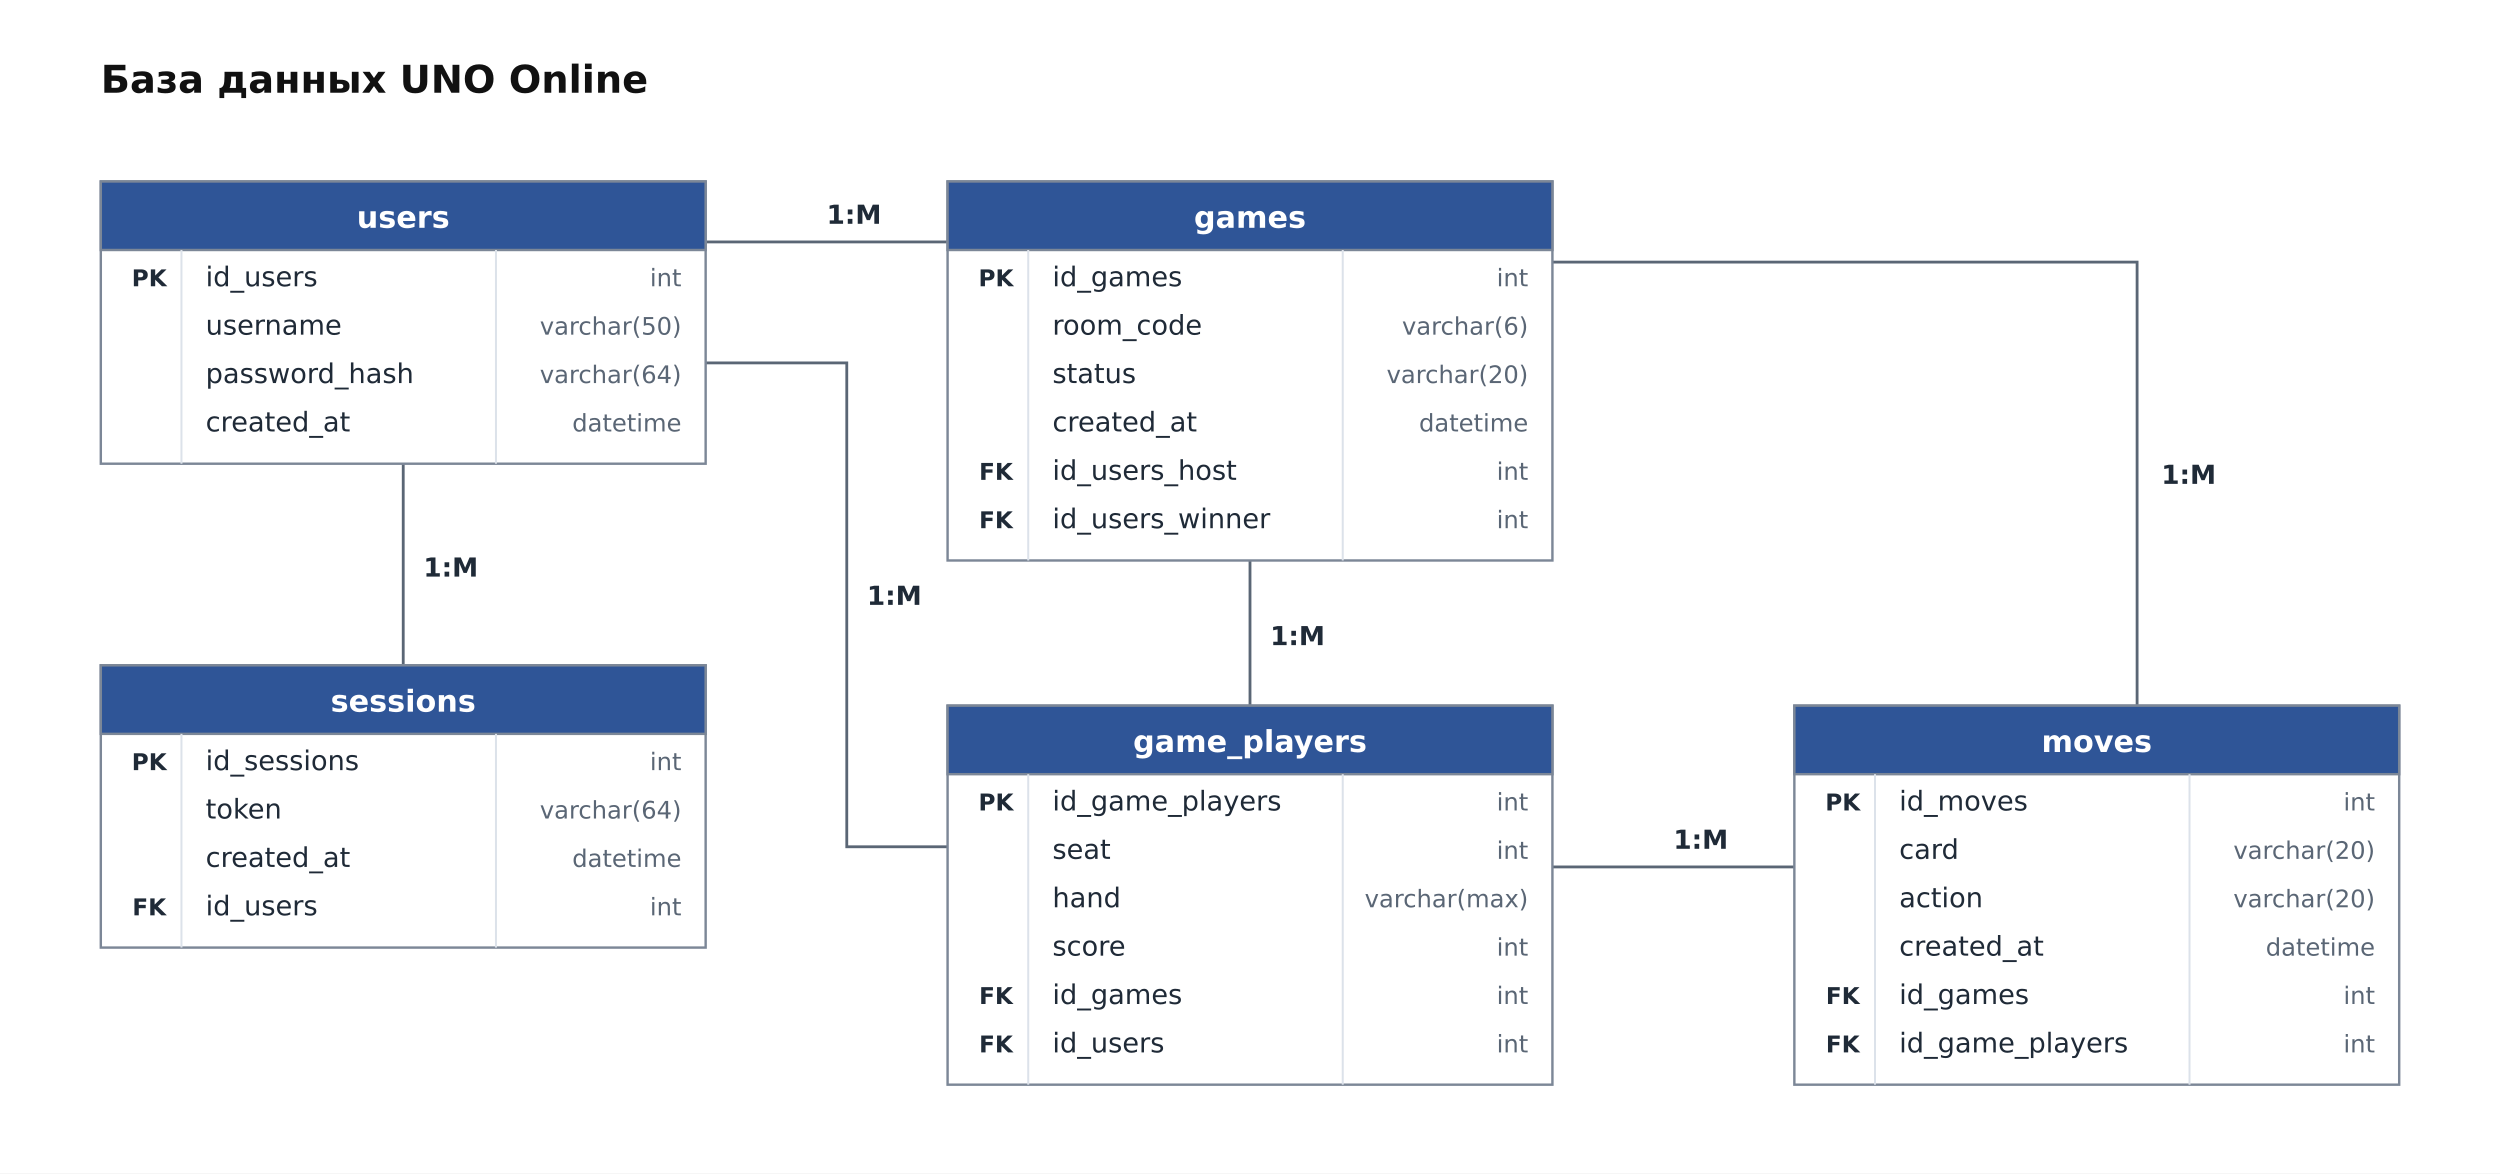
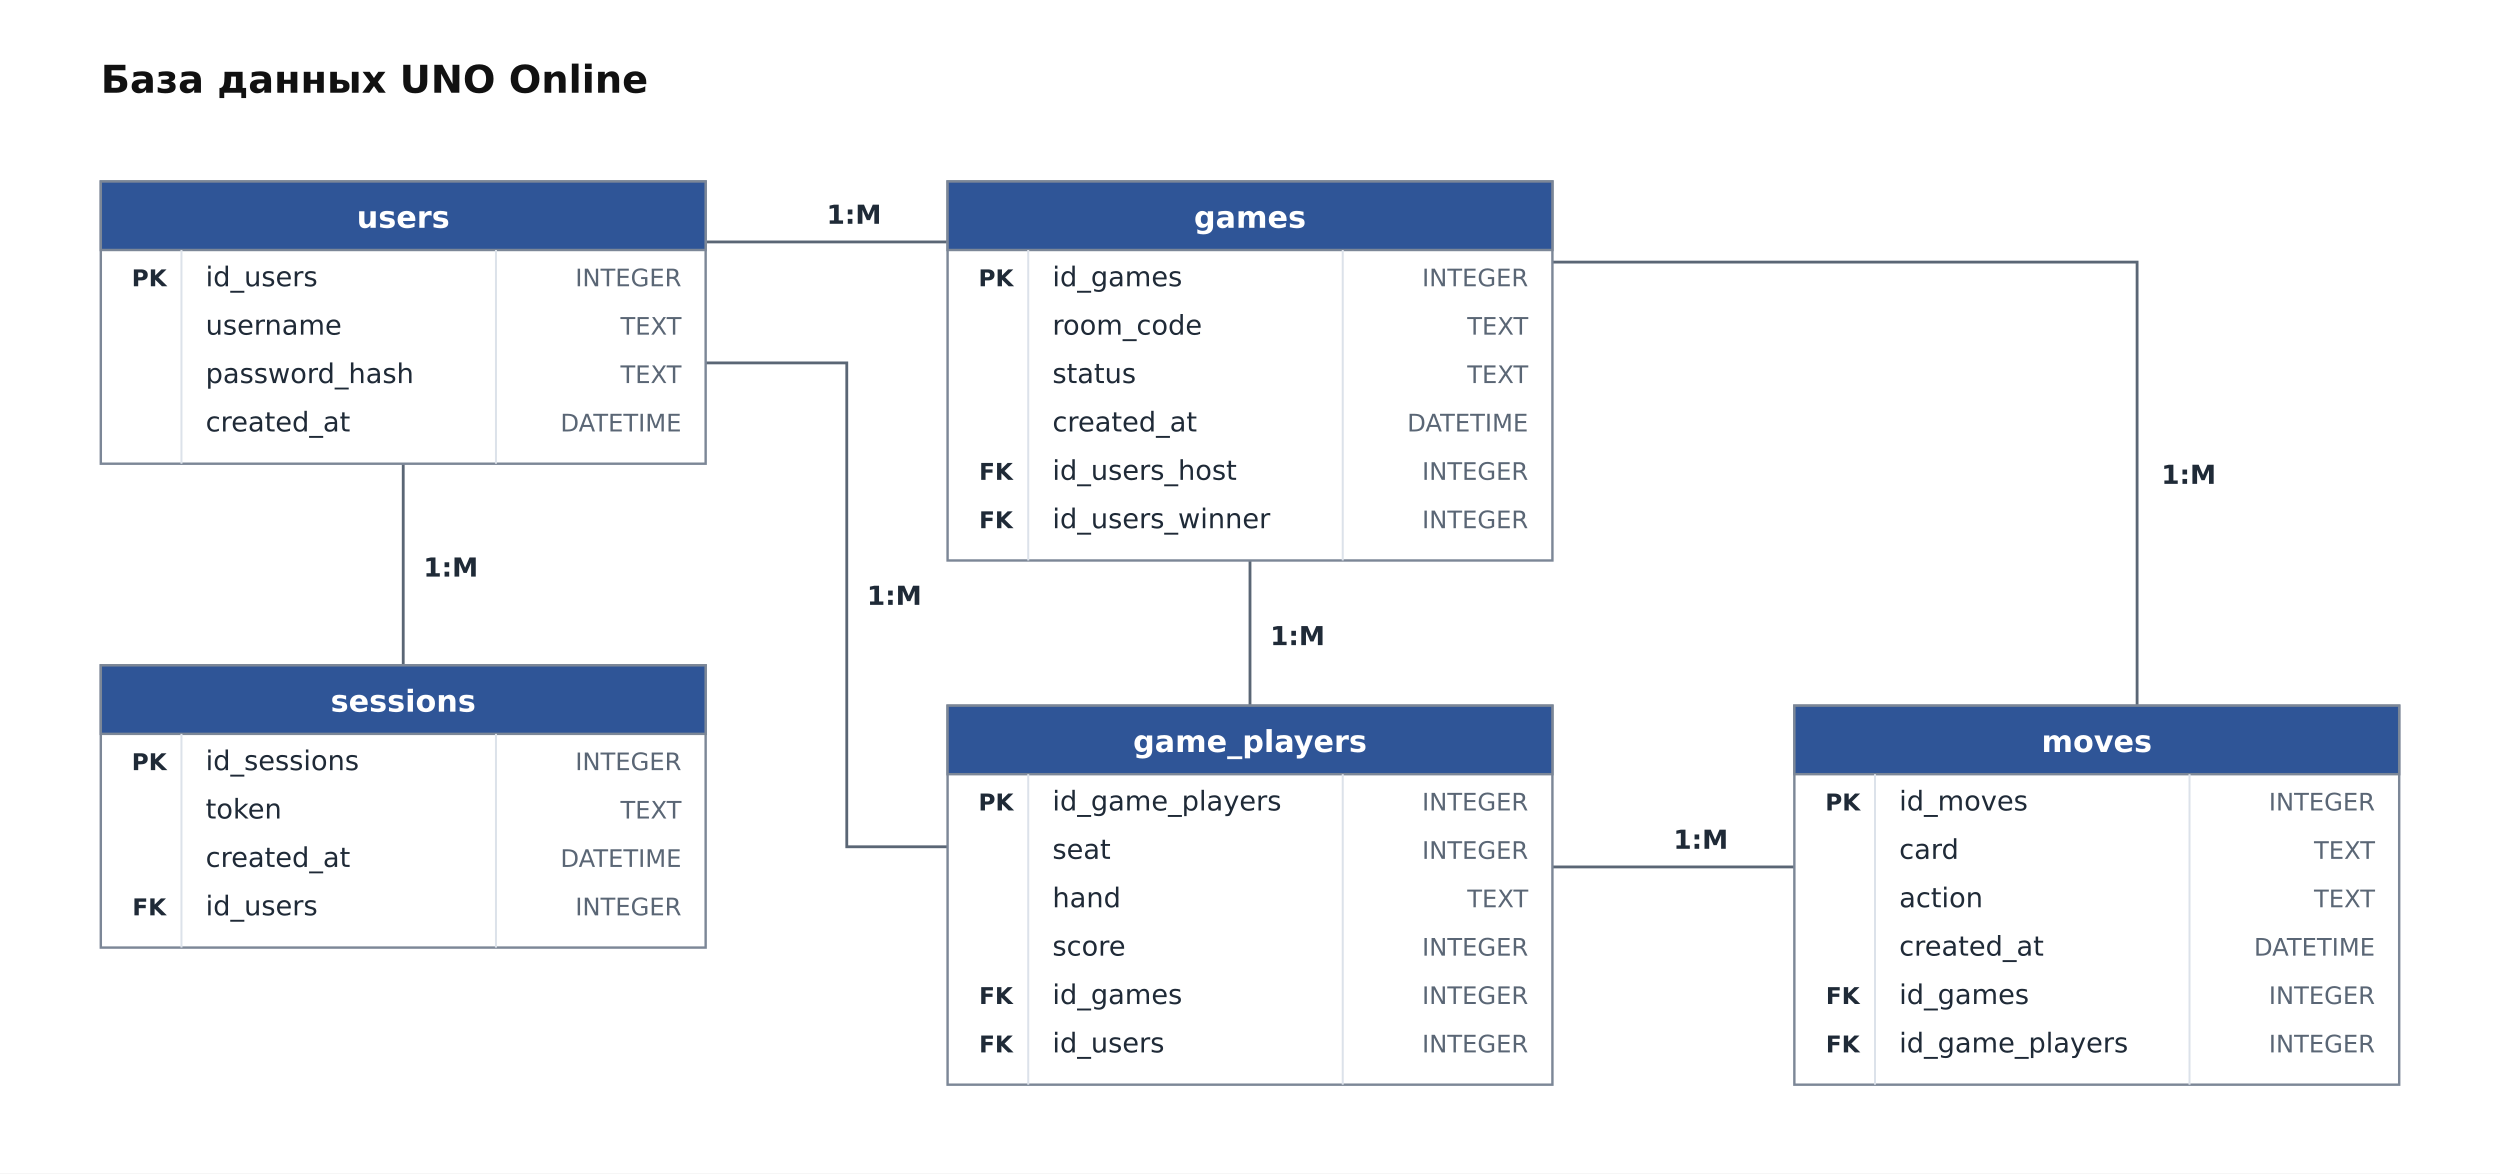
<svg xmlns="http://www.w3.org/2000/svg" width="1240" height="582" viewBox="0 0 1240 582">
  <rect width="1240" height="582" fill="#FFFFFF" />
  <text x="50" y="46" font-family="DejaVu Sans" font-size="19" font-weight="bold" fill="#111111">База данных UNO Online</text>
  <path d="M 200 230 L 200 330" fill="none" stroke="#5A6675" stroke-width="1.4" />
  <text x="210" y="286" font-family="DejaVu Sans" font-size="13" font-weight="bold" fill="#1F2A37">1:M</text>
  <path d="M 350 120 L 470 120" fill="none" stroke="#5A6675" stroke-width="1.4" />
  <text x="410" y="111" font-family="DejaVu Sans" font-size="13" font-weight="bold" fill="#1F2A37">1:M</text>
  <path d="M 350 180 L 420 180 L 420 420 L 470 420" fill="none" stroke="#5A6675" stroke-width="1.4" />
  <text x="430" y="300" font-family="DejaVu Sans" font-size="13" font-weight="bold" fill="#1F2A37">1:M</text>
  <path d="M 620 278 L 620 350" fill="none" stroke="#5A6675" stroke-width="1.4" />
  <text x="630" y="320" font-family="DejaVu Sans" font-size="13" font-weight="bold" fill="#1F2A37">1:M</text>
  <path d="M 770 430 L 890 430" fill="none" stroke="#5A6675" stroke-width="1.4" />
  <text x="830" y="421" font-family="DejaVu Sans" font-size="13" font-weight="bold" fill="#1F2A37">1:M</text>
  <path d="M 770 130 L 1060 130 L 1060 350" fill="none" stroke="#5A6675" stroke-width="1.4" />
  <text x="1072" y="240" font-family="DejaVu Sans" font-size="13" font-weight="bold" fill="#1F2A37">1:M</text>
  <rect x="50" y="90" width="300" height="140" fill="#FFFFFF" stroke="#7C8797" stroke-width="1.2" />
  <rect x="50" y="90" width="300" height="34" fill="#2F5597" stroke="#7C8797" stroke-width="1.2" />
  <text x="200" y="113" font-family="DejaVu Sans" font-size="15" font-weight="bold" fill="#FFFFFF" text-anchor="middle">users</text>
  <text x="74" y="142" font-family="DejaVu Sans" font-size="11.5" font-weight="bold" fill="#1F2A37" text-anchor="middle">PK</text>
  <text x="102" y="142" font-family="DejaVu Sans" font-size="13.5" fill="#1F2A37">id_users</text>
-   <text x="338" y="142" font-family="DejaVu Sans" font-size="12" fill="#5A6675" text-anchor="end">int</text>
+   <text x="338" y="142" font-family="DejaVu Sans" font-size="12" fill="#5A6675" text-anchor="end">INTEGER</text>
  <text x="102" y="166" font-family="DejaVu Sans" font-size="13.5" fill="#1F2A37">username</text>
-   <text x="338" y="166" font-family="DejaVu Sans" font-size="12" fill="#5A6675" text-anchor="end">varchar(50)</text>
+   <text x="338" y="166" font-family="DejaVu Sans" font-size="12" fill="#5A6675" text-anchor="end">TEXT</text>
  <text x="102" y="190" font-family="DejaVu Sans" font-size="13.5" fill="#1F2A37">password_hash</text>
-   <text x="338" y="190" font-family="DejaVu Sans" font-size="12" fill="#5A6675" text-anchor="end">varchar(64)</text>
+   <text x="338" y="190" font-family="DejaVu Sans" font-size="12" fill="#5A6675" text-anchor="end">TEXT</text>
  <text x="102" y="214" font-family="DejaVu Sans" font-size="13.5" fill="#1F2A37">created_at</text>
-   <text x="338" y="214" font-family="DejaVu Sans" font-size="12" fill="#5A6675" text-anchor="end">datetime</text>
+   <text x="338" y="214" font-family="DejaVu Sans" font-size="12" fill="#5A6675" text-anchor="end">DATETIME</text>
  <line x1="90" y1="124" x2="90" y2="230" stroke="#DCE2EA" stroke-width="1" />
  <line x1="246" y1="124" x2="246" y2="230" stroke="#DCE2EA" stroke-width="1" />
  <rect x="50" y="330" width="300" height="140" fill="#FFFFFF" stroke="#7C8797" stroke-width="1.2" />
  <rect x="50" y="330" width="300" height="34" fill="#2F5597" stroke="#7C8797" stroke-width="1.2" />
  <text x="200" y="353" font-family="DejaVu Sans" font-size="15" font-weight="bold" fill="#FFFFFF" text-anchor="middle">sessions</text>
  <text x="74" y="382" font-family="DejaVu Sans" font-size="11.5" font-weight="bold" fill="#1F2A37" text-anchor="middle">PK</text>
  <text x="102" y="382" font-family="DejaVu Sans" font-size="13.5" fill="#1F2A37">id_sessions</text>
-   <text x="338" y="382" font-family="DejaVu Sans" font-size="12" fill="#5A6675" text-anchor="end">int</text>
+   <text x="338" y="382" font-family="DejaVu Sans" font-size="12" fill="#5A6675" text-anchor="end">INTEGER</text>
  <text x="102" y="406" font-family="DejaVu Sans" font-size="13.5" fill="#1F2A37">token</text>
-   <text x="338" y="406" font-family="DejaVu Sans" font-size="12" fill="#5A6675" text-anchor="end">varchar(64)</text>
+   <text x="338" y="406" font-family="DejaVu Sans" font-size="12" fill="#5A6675" text-anchor="end">TEXT</text>
  <text x="102" y="430" font-family="DejaVu Sans" font-size="13.5" fill="#1F2A37">created_at</text>
-   <text x="338" y="430" font-family="DejaVu Sans" font-size="12" fill="#5A6675" text-anchor="end">datetime</text>
+   <text x="338" y="430" font-family="DejaVu Sans" font-size="12" fill="#5A6675" text-anchor="end">DATETIME</text>
  <text x="74" y="454" font-family="DejaVu Sans" font-size="11.5" font-weight="bold" fill="#1F2A37" text-anchor="middle">FK</text>
  <text x="102" y="454" font-family="DejaVu Sans" font-size="13.5" fill="#1F2A37">id_users</text>
-   <text x="338" y="454" font-family="DejaVu Sans" font-size="12" fill="#5A6675" text-anchor="end">int</text>
+   <text x="338" y="454" font-family="DejaVu Sans" font-size="12" fill="#5A6675" text-anchor="end">INTEGER</text>
  <line x1="90" y1="364" x2="90" y2="470" stroke="#DCE2EA" stroke-width="1" />
  <line x1="246" y1="364" x2="246" y2="470" stroke="#DCE2EA" stroke-width="1" />
  <rect x="470" y="90" width="300" height="188" fill="#FFFFFF" stroke="#7C8797" stroke-width="1.2" />
  <rect x="470" y="90" width="300" height="34" fill="#2F5597" stroke="#7C8797" stroke-width="1.2" />
  <text x="620" y="113" font-family="DejaVu Sans" font-size="15" font-weight="bold" fill="#FFFFFF" text-anchor="middle">games</text>
  <text x="494" y="142" font-family="DejaVu Sans" font-size="11.5" font-weight="bold" fill="#1F2A37" text-anchor="middle">PK</text>
  <text x="522" y="142" font-family="DejaVu Sans" font-size="13.5" fill="#1F2A37">id_games</text>
-   <text x="758" y="142" font-family="DejaVu Sans" font-size="12" fill="#5A6675" text-anchor="end">int</text>
+   <text x="758" y="142" font-family="DejaVu Sans" font-size="12" fill="#5A6675" text-anchor="end">INTEGER</text>
  <text x="522" y="166" font-family="DejaVu Sans" font-size="13.5" fill="#1F2A37">room_code</text>
-   <text x="758" y="166" font-family="DejaVu Sans" font-size="12" fill="#5A6675" text-anchor="end">varchar(6)</text>
+   <text x="758" y="166" font-family="DejaVu Sans" font-size="12" fill="#5A6675" text-anchor="end">TEXT</text>
  <text x="522" y="190" font-family="DejaVu Sans" font-size="13.5" fill="#1F2A37">status</text>
-   <text x="758" y="190" font-family="DejaVu Sans" font-size="12" fill="#5A6675" text-anchor="end">varchar(20)</text>
+   <text x="758" y="190" font-family="DejaVu Sans" font-size="12" fill="#5A6675" text-anchor="end">TEXT</text>
  <text x="522" y="214" font-family="DejaVu Sans" font-size="13.5" fill="#1F2A37">created_at</text>
-   <text x="758" y="214" font-family="DejaVu Sans" font-size="12" fill="#5A6675" text-anchor="end">datetime</text>
+   <text x="758" y="214" font-family="DejaVu Sans" font-size="12" fill="#5A6675" text-anchor="end">DATETIME</text>
  <text x="494" y="238" font-family="DejaVu Sans" font-size="11.5" font-weight="bold" fill="#1F2A37" text-anchor="middle">FK</text>
  <text x="522" y="238" font-family="DejaVu Sans" font-size="13.5" fill="#1F2A37">id_users_host</text>
-   <text x="758" y="238" font-family="DejaVu Sans" font-size="12" fill="#5A6675" text-anchor="end">int</text>
+   <text x="758" y="238" font-family="DejaVu Sans" font-size="12" fill="#5A6675" text-anchor="end">INTEGER</text>
  <text x="494" y="262" font-family="DejaVu Sans" font-size="11.5" font-weight="bold" fill="#1F2A37" text-anchor="middle">FK</text>
  <text x="522" y="262" font-family="DejaVu Sans" font-size="13.5" fill="#1F2A37">id_users_winner</text>
-   <text x="758" y="262" font-family="DejaVu Sans" font-size="12" fill="#5A6675" text-anchor="end">int</text>
+   <text x="758" y="262" font-family="DejaVu Sans" font-size="12" fill="#5A6675" text-anchor="end">INTEGER</text>
  <line x1="510" y1="124" x2="510" y2="278" stroke="#DCE2EA" stroke-width="1" />
  <line x1="666" y1="124" x2="666" y2="278" stroke="#DCE2EA" stroke-width="1" />
  <rect x="470" y="350" width="300" height="188" fill="#FFFFFF" stroke="#7C8797" stroke-width="1.2" />
  <rect x="470" y="350" width="300" height="34" fill="#2F5597" stroke="#7C8797" stroke-width="1.2" />
  <text x="620" y="373" font-family="DejaVu Sans" font-size="15" font-weight="bold" fill="#FFFFFF" text-anchor="middle">game_players</text>
  <text x="494" y="402" font-family="DejaVu Sans" font-size="11.5" font-weight="bold" fill="#1F2A37" text-anchor="middle">PK</text>
  <text x="522" y="402" font-family="DejaVu Sans" font-size="13.5" fill="#1F2A37">id_game_players</text>
-   <text x="758" y="402" font-family="DejaVu Sans" font-size="12" fill="#5A6675" text-anchor="end">int</text>
+   <text x="758" y="402" font-family="DejaVu Sans" font-size="12" fill="#5A6675" text-anchor="end">INTEGER</text>
  <text x="522" y="426" font-family="DejaVu Sans" font-size="13.5" fill="#1F2A37">seat</text>
-   <text x="758" y="426" font-family="DejaVu Sans" font-size="12" fill="#5A6675" text-anchor="end">int</text>
+   <text x="758" y="426" font-family="DejaVu Sans" font-size="12" fill="#5A6675" text-anchor="end">INTEGER</text>
  <text x="522" y="450" font-family="DejaVu Sans" font-size="13.5" fill="#1F2A37">hand</text>
-   <text x="758" y="450" font-family="DejaVu Sans" font-size="12" fill="#5A6675" text-anchor="end">varchar(max)</text>
+   <text x="758" y="450" font-family="DejaVu Sans" font-size="12" fill="#5A6675" text-anchor="end">TEXT</text>
  <text x="522" y="474" font-family="DejaVu Sans" font-size="13.5" fill="#1F2A37">score</text>
-   <text x="758" y="474" font-family="DejaVu Sans" font-size="12" fill="#5A6675" text-anchor="end">int</text>
+   <text x="758" y="474" font-family="DejaVu Sans" font-size="12" fill="#5A6675" text-anchor="end">INTEGER</text>
  <text x="494" y="498" font-family="DejaVu Sans" font-size="11.5" font-weight="bold" fill="#1F2A37" text-anchor="middle">FK</text>
  <text x="522" y="498" font-family="DejaVu Sans" font-size="13.5" fill="#1F2A37">id_games</text>
-   <text x="758" y="498" font-family="DejaVu Sans" font-size="12" fill="#5A6675" text-anchor="end">int</text>
+   <text x="758" y="498" font-family="DejaVu Sans" font-size="12" fill="#5A6675" text-anchor="end">INTEGER</text>
  <text x="494" y="522" font-family="DejaVu Sans" font-size="11.5" font-weight="bold" fill="#1F2A37" text-anchor="middle">FK</text>
  <text x="522" y="522" font-family="DejaVu Sans" font-size="13.5" fill="#1F2A37">id_users</text>
-   <text x="758" y="522" font-family="DejaVu Sans" font-size="12" fill="#5A6675" text-anchor="end">int</text>
+   <text x="758" y="522" font-family="DejaVu Sans" font-size="12" fill="#5A6675" text-anchor="end">INTEGER</text>
  <line x1="510" y1="384" x2="510" y2="538" stroke="#DCE2EA" stroke-width="1" />
  <line x1="666" y1="384" x2="666" y2="538" stroke="#DCE2EA" stroke-width="1" />
  <rect x="890" y="350" width="300" height="188" fill="#FFFFFF" stroke="#7C8797" stroke-width="1.2" />
  <rect x="890" y="350" width="300" height="34" fill="#2F5597" stroke="#7C8797" stroke-width="1.2" />
  <text x="1040" y="373" font-family="DejaVu Sans" font-size="15" font-weight="bold" fill="#FFFFFF" text-anchor="middle">moves</text>
  <text x="914" y="402" font-family="DejaVu Sans" font-size="11.5" font-weight="bold" fill="#1F2A37" text-anchor="middle">PK</text>
  <text x="942" y="402" font-family="DejaVu Sans" font-size="13.5" fill="#1F2A37">id_moves</text>
-   <text x="1178" y="402" font-family="DejaVu Sans" font-size="12" fill="#5A6675" text-anchor="end">int</text>
+   <text x="1178" y="402" font-family="DejaVu Sans" font-size="12" fill="#5A6675" text-anchor="end">INTEGER</text>
  <text x="942" y="426" font-family="DejaVu Sans" font-size="13.5" fill="#1F2A37">card</text>
-   <text x="1178" y="426" font-family="DejaVu Sans" font-size="12" fill="#5A6675" text-anchor="end">varchar(20)</text>
+   <text x="1178" y="426" font-family="DejaVu Sans" font-size="12" fill="#5A6675" text-anchor="end">TEXT</text>
  <text x="942" y="450" font-family="DejaVu Sans" font-size="13.5" fill="#1F2A37">action</text>
-   <text x="1178" y="450" font-family="DejaVu Sans" font-size="12" fill="#5A6675" text-anchor="end">varchar(20)</text>
+   <text x="1178" y="450" font-family="DejaVu Sans" font-size="12" fill="#5A6675" text-anchor="end">TEXT</text>
  <text x="942" y="474" font-family="DejaVu Sans" font-size="13.5" fill="#1F2A37">created_at</text>
-   <text x="1178" y="474" font-family="DejaVu Sans" font-size="12" fill="#5A6675" text-anchor="end">datetime</text>
+   <text x="1178" y="474" font-family="DejaVu Sans" font-size="12" fill="#5A6675" text-anchor="end">DATETIME</text>
  <text x="914" y="498" font-family="DejaVu Sans" font-size="11.5" font-weight="bold" fill="#1F2A37" text-anchor="middle">FK</text>
  <text x="942" y="498" font-family="DejaVu Sans" font-size="13.5" fill="#1F2A37">id_games</text>
-   <text x="1178" y="498" font-family="DejaVu Sans" font-size="12" fill="#5A6675" text-anchor="end">int</text>
+   <text x="1178" y="498" font-family="DejaVu Sans" font-size="12" fill="#5A6675" text-anchor="end">INTEGER</text>
  <text x="914" y="522" font-family="DejaVu Sans" font-size="11.5" font-weight="bold" fill="#1F2A37" text-anchor="middle">FK</text>
  <text x="942" y="522" font-family="DejaVu Sans" font-size="13.5" fill="#1F2A37">id_game_players</text>
-   <text x="1178" y="522" font-family="DejaVu Sans" font-size="12" fill="#5A6675" text-anchor="end">int</text>
+   <text x="1178" y="522" font-family="DejaVu Sans" font-size="12" fill="#5A6675" text-anchor="end">INTEGER</text>
  <line x1="930" y1="384" x2="930" y2="538" stroke="#DCE2EA" stroke-width="1" />
  <line x1="1086" y1="384" x2="1086" y2="538" stroke="#DCE2EA" stroke-width="1" />
</svg>
